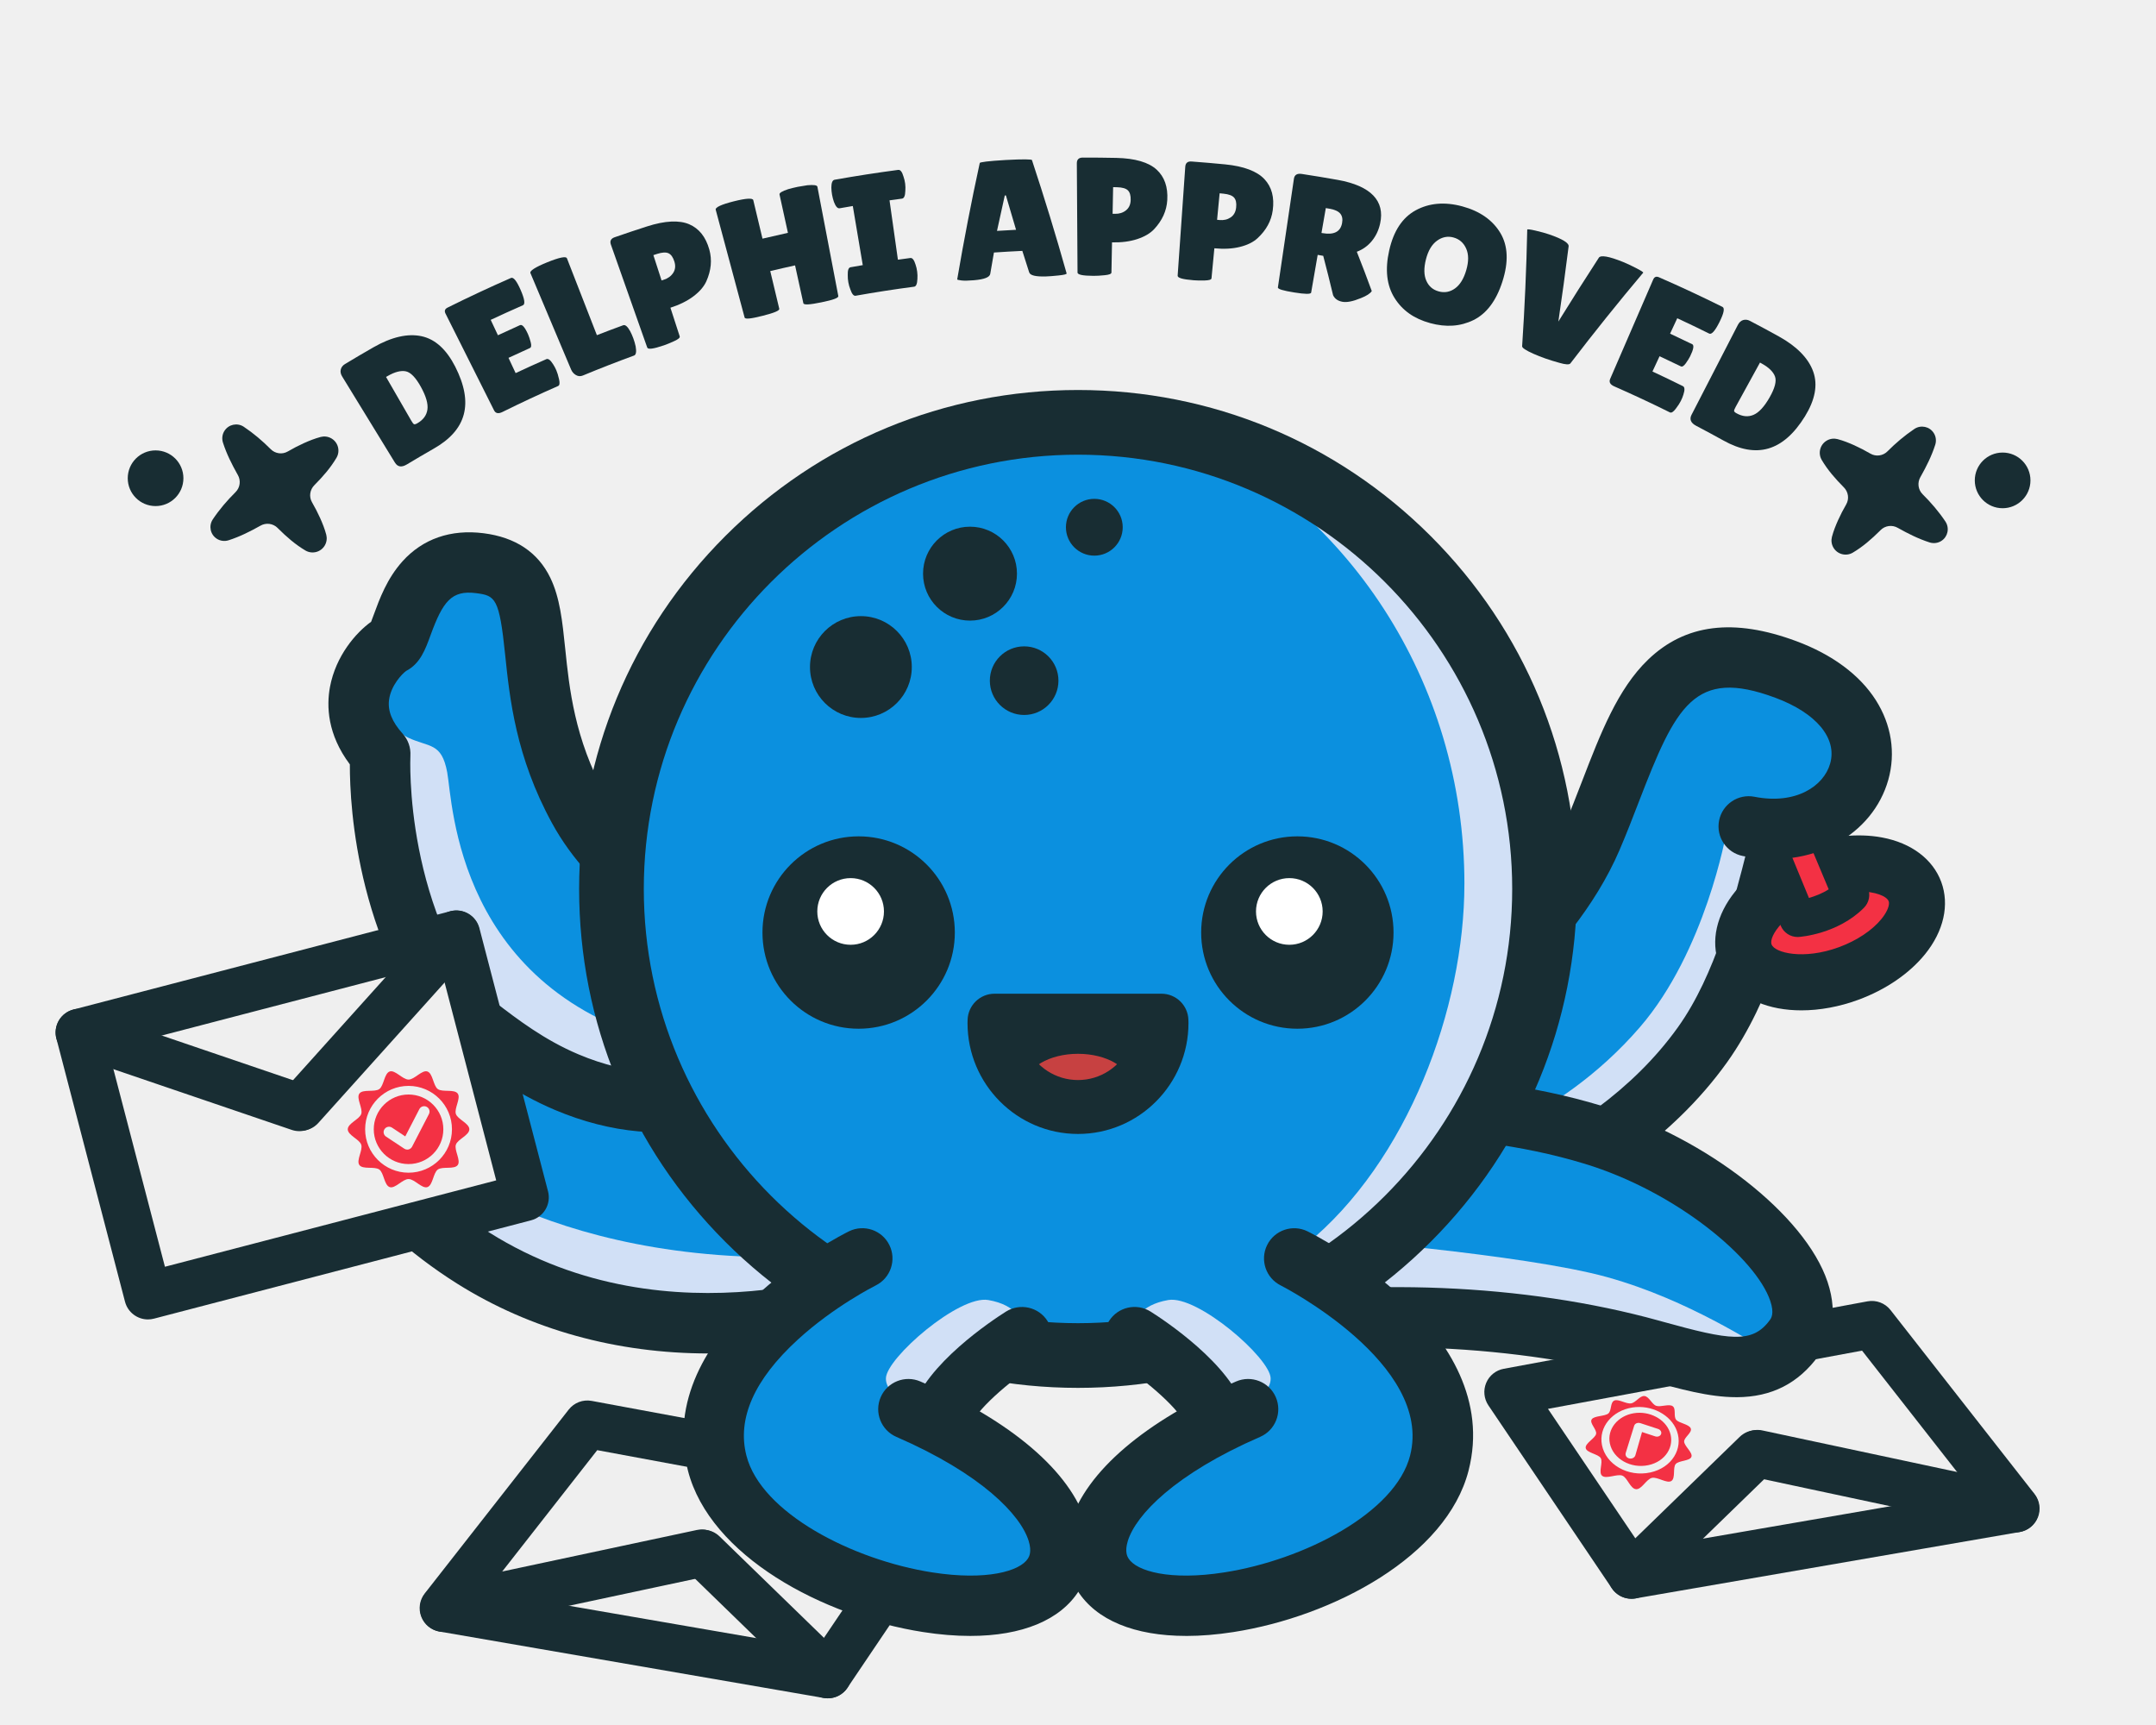
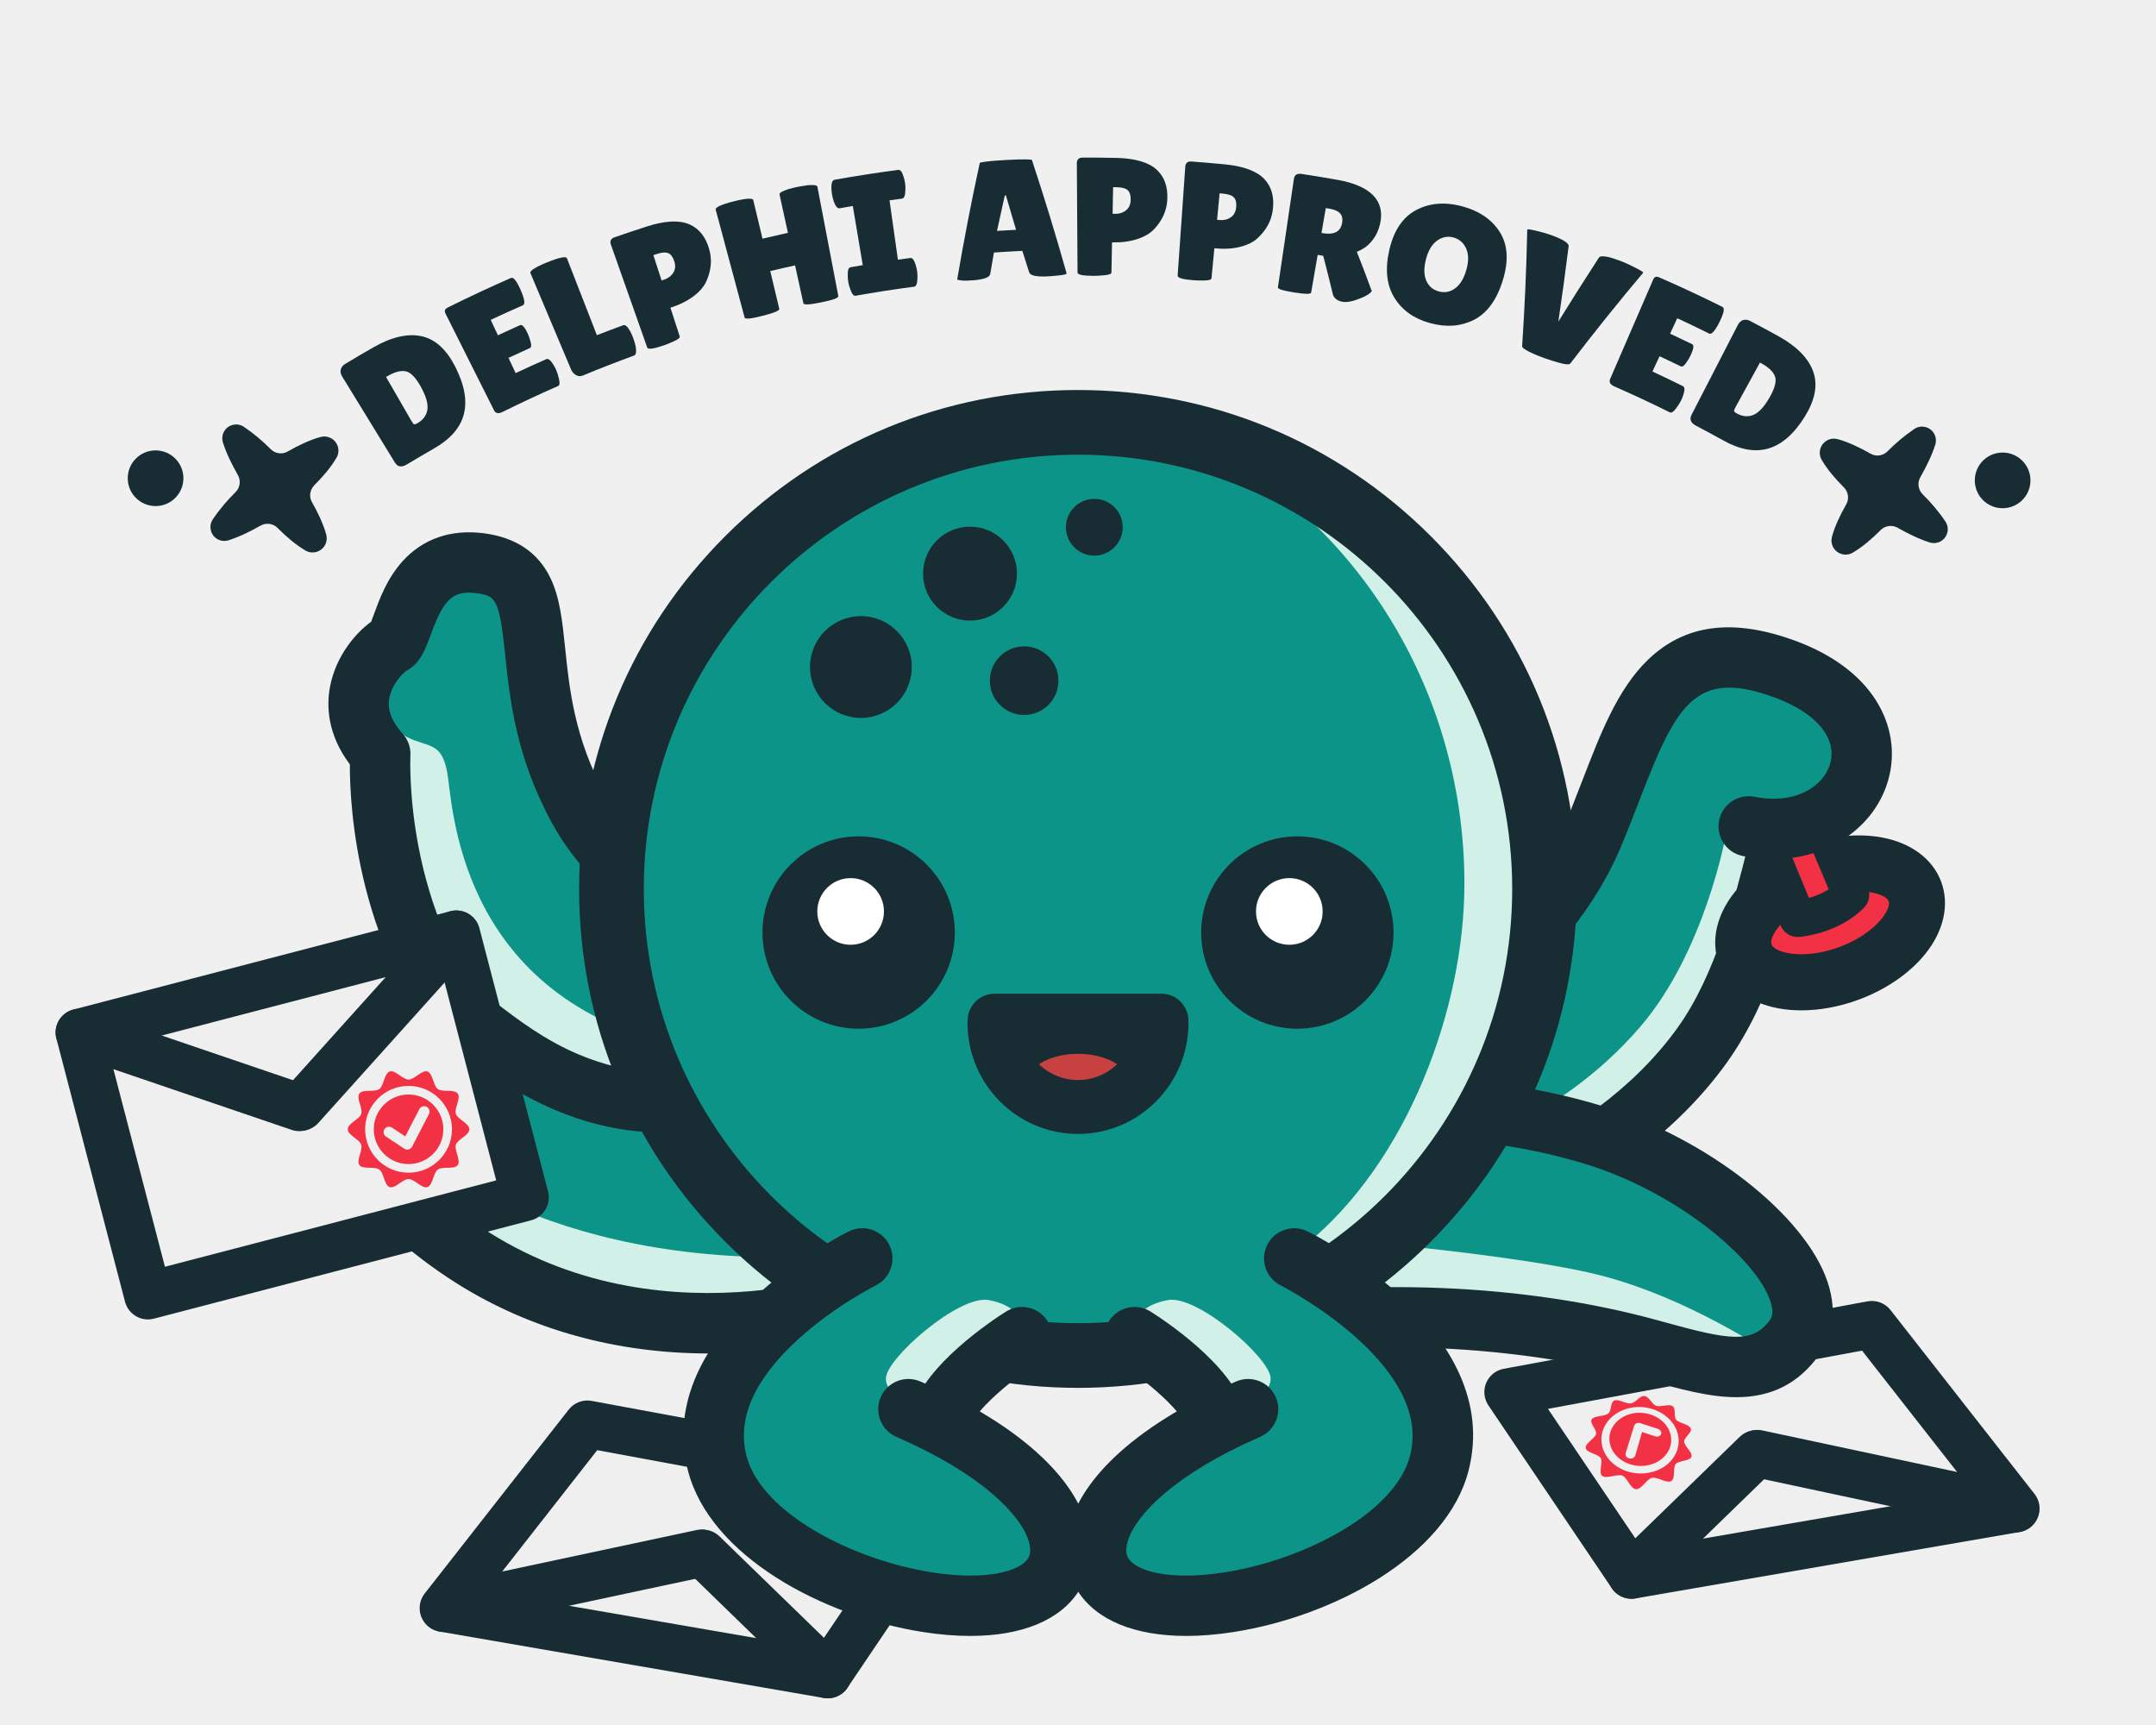
<svg xmlns="http://www.w3.org/2000/svg" id="Delphi" viewBox="0 0 1000 800">
  <defs>
    <style>
      .cls-1 {
        fill: #fff;
      }

      .cls-2 {
-         fill: #d1e0f6;
+         fill: #d1f0e8;
      }

      .cls-3 {
        fill: #182d33;
      }

      .cls-4 {
        fill: #f33144;
      }

      .cls-5 {
        fill: #efefef;
      }

      .cls-6 {
-         fill: #0b90df;
+         fill: #0d9488;
      }

      .cls-7 {
        fill: #c74141;
      }
    </style>
  </defs>
  <g>
    <path class="cls-6" d="m661.61,475.61s55.57-37.57,76.7-86.87c21.13-49.3,28.96-100.96,90-78.26,61.04,22.7,34.43,82.96-17.22,72.78l15.65,3.13c-6.08,22.49-14.83,66.99-37.04,98.09-44.35,62.09-129.39,86.09-153.39,87.13l25.3-96Z" />
    <path class="cls-2" d="m672.57,533.13s49.04-11.61,88.04-56.74c30.43-35.21,40.04-90,40.04-90,0,0,14.09,0,17.22,13.57,3.13,13.57-17.74,80.35-57.39,116.87-39.65,36.52-86.61,44.35-86.61,44.35" />
    <path class="cls-3" d="m636.29,585.61c-7.45,0-13.65-5.87-13.98-13.39-.34-7.72,5.65-14.26,13.38-14.59,19.24-.84,100.51-22.35,142.61-81.28,17.43-24.4,26.19-59.2,31.99-82.22,1.03-4.11,2.01-7.98,2.93-11.39,2.02-7.46,9.71-11.87,17.17-9.86,7.46,2.02,11.88,9.71,9.86,17.17-.86,3.17-1.8,6.93-2.81,10.91-6.31,25.07-15.85,62.95-36.36,91.66-25.8,36.12-63.08,58.55-89.8,71.01-30.46,14.2-59.91,21.34-74.37,21.97-.21,0-.41.01-.62.01Z" />
    <g>
      <ellipse class="cls-4" cx="848.85" cy="428" rx="41.94" ry="25" transform="translate(-95.59 319.5) rotate(-20.2)" />
      <path class="cls-3" d="m835.53,468.57c-3.73,0-7.35-.32-10.8-.96-13.55-2.53-23.55-10.05-27.45-20.63s-1.15-22.79,7.52-33.5c7.26-8.96,18.24-16.47,30.92-21.13,12.68-4.67,25.9-6.07,37.24-3.95,13.55,2.53,23.55,10.05,27.44,20.63h0c3.89,10.58,1.15,22.79-7.52,33.5-7.26,8.96-18.24,16.47-30.92,21.13-8.82,3.25-17.91,4.91-26.44,4.91Zm26.63-55.14c-4.97,0-10.96.92-17.45,3.31-16.59,6.1-24.44,17.39-23.02,21.25,1.42,3.87,14.72,7.36,31.31,1.26,8.23-3.03,15.4-7.8,19.69-13.1,3.01-3.71,3.84-6.77,3.33-8.16h0c-.87-2.35-6.13-4.57-13.85-4.57Z" />
    </g>
    <g>
      <path class="cls-4" d="m814.86,380.1l18.93,45.95s14.68-.97,24.71-11.03l-15.67-37.31" />
      <path class="cls-3" d="m833.79,434.55c-3.42,0-6.54-2.06-7.86-5.26l-18.93-45.95c-1.79-4.34.28-9.31,4.62-11.1,4.34-1.79,9.31.28,11.1,4.62l16.3,39.57c2.71-.76,6.03-1.99,9.17-3.99l-13.2-31.44c-1.82-4.33.22-9.31,4.55-11.13,4.33-1.82,9.31.22,11.13,4.55l15.67,37.31c1.33,3.18.62,6.85-1.82,9.29-12.15,12.18-29.44,13.46-30.17,13.5-.19.01-.38.02-.56.02Z" />
    </g>
    <path class="cls-3" d="m661.62,489.61c-4.49,0-8.91-2.16-11.61-6.16-4.33-6.4-2.65-15.11,3.75-19.44.88-.6,52.53-36.12,71.67-80.79,3.02-7.05,5.82-14.3,8.52-21.3,8.42-21.83,16.38-42.44,30.45-55.98,17.22-16.58,39.72-19.39,68.78-8.59,16.66,6.19,29.4,15.64,36.84,27.31,7.27,11.4,9.33,24.56,5.8,37.05-3.53,12.49-12.16,23-24.32,29.6-12.53,6.8-27.44,8.77-43.12,5.68-7.59-1.49-12.52-8.86-11.03-16.44,1.49-7.58,8.85-12.52,16.44-11.03,19.11,3.77,32.12-4.91,35.08-15.42,3.32-11.75-6.43-23.44-25.45-30.51-37.56-13.97-46.07,3.64-63.35,48.41-2.79,7.24-5.68,14.72-8.91,22.25-22.49,52.48-79.31,91.33-81.72,92.95-2.4,1.62-5.13,2.4-7.83,2.4Z" />
  </g>
  <g>
    <polygon class="cls-5" points="868.2 614.34 699.48 645.62 756.72 730.45 935 699.64 868.2 614.34" />
    <path class="cls-3" d="m756.72,741.45c-3.61,0-7.05-1.78-9.12-4.85l-57.25-84.83c-2.07-3.07-2.46-6.99-1.03-10.41s4.49-5.89,8.14-6.56l168.73-31.28c4.03-.75,8.14.81,10.67,4.03l66.8,85.3c2.39,3.05,3,7.12,1.6,10.74-1.39,3.61-4.58,6.23-8.39,6.89l-178.28,30.81c-.63.11-1.25.16-1.88.16Zm-38.74-88.07l43.88,65.02,153.14-26.46-51.34-65.56-145.67,27Z" />
    <path class="cls-3" d="m756.73,741.45c-2.87,0-5.73-1.12-7.89-3.33-4.23-4.36-4.13-11.32.22-15.55l57.83-56.18c4.36-4.23,11.32-4.13,15.55.22s4.13,11.32-.22,15.55l-57.83,56.18c-2.14,2.08-4.9,3.11-7.66,3.11Z" />
    <path class="cls-3" d="m934.82,710.67c-.76,0-1.53-.08-2.31-.24l-119.62-25.52c-5.94-1.27-9.73-7.11-8.46-13.05,1.27-5.94,7.11-9.73,13.05-8.46l119.62,25.52c5.94,1.27,9.73,7.11,8.46,13.05-1.1,5.17-5.67,8.71-10.75,8.71Z" />
    <g>
      <path class="cls-4" d="m764.55,679.49c7.94-1.69,12.26-8.66,10-15.22-2.14-6.2-9.53-10.04-16.76-8.86-7.42,1.22-12.52,7.38-11.09,14.06,1.52,7.1,9.68,11.76,17.85,10.02Zm-10.51-5.64l3.93-12.66c.16-.49.56-.9,1.09-1.13.17-.07.34-.12.51-.15.41-.07.84-.04,1.24.09l8.25,2.7c1.12.37,1.75,1.43,1.39,2.38-.36.96-1.59,1.44-2.73,1.06l-6.11-2.01-3.08,10.76c-.32,1.11-1.6,1.78-2.84,1.49-1.25-.29-1.99-1.42-1.64-2.53Z" />
      <path class="cls-4" d="m735.49,671.56c.36,2.22,5.8,2.75,6.95,4.64,1.21,1.99-1.21,6.67.68,8.24,1.92,1.6,6.96-1.02,9.35-.09,2.37.93,3.68,6.1,6.38,6.29,2.59.19,4.78-4.67,7.35-5.25,2.55-.57,6.92,2.72,8.97,1.47,2.09-1.27.6-6.17,2.05-7.88,1.45-1.69,6.62-1.36,7.31-3.38.68-1.96-3.37-5-3.39-7.07-.02-1.97,3.83-4.15,3.07-6.09s-5.52-2.42-6.79-4.01c-1.3-1.62.1-5.13-1.62-6.3-1.72-1.18-5.59.57-7.64-.17-2.02-.73-3.27-4.31-5.45-4.53-2.11-.21-3.98,3.07-6.21,3.41-2.24.35-5.81-2.14-7.72-1.32-2,.85-1.21,4.65-2.79,6-1.63,1.38-6.63,1.01-7.73,2.75-1.12,1.76,2.45,4.67,2.05,6.71-.38,2.02-5.18,4.38-4.83,6.56Zm21.55-18.8c8.88-1.41,18,3.29,20.75,10.9,2.96,8.18-2.32,17.02-12.3,19.21-10.38,2.28-20.69-3.69-22.47-12.71-1.65-8.35,4.82-15.93,14.01-17.39Z" />
    </g>
  </g>
  <g>
    <path class="cls-6" d="m610.16,514.54s65.02-7.71,129.01,11.81c57.99,17.69,111.91,68.16,93.08,94.06-14.84,20.41-36.21,13.93-66.76,5.49-48.62-13.44-122.52-21.59-197.24-8.11" />
    <path class="cls-2" d="m610.37,574s96.6,7.56,135.15,18.32c38.54,10.76,68.26,31.47,73.74,33.46,5.48,1.99-40.66,2.62-47.88-.74s-105.71-19.24-108.76-18.36c-3.05.88-51.73,2.33-51.73,2.33l-17.04,2.5" />
    <path class="cls-3" d="m805.31,647.97c-12.54,0-25.97-3.72-41.51-8.02l-2.05-.57c-21.71-6-99.65-24.3-191.02-7.82-7.61,1.37-14.89-3.68-16.26-11.29s3.68-14.89,11.29-16.26c65.59-11.83,141.65-8.7,203.45,8.39l2.06.57c30.86,8.54,41.52,10.37,49.64-.8.59-.81,2.16-2.96.19-8.82-6.59-19.69-43.54-50.65-86.03-63.61-60.25-18.38-122.66-11.37-123.28-11.29-7.68.89-14.63-4.59-15.54-12.27-.9-7.67,4.58-14.63,12.25-15.54,2.77-.33,68.7-7.83,134.74,12.32,48.17,14.69,94.03,50.5,104.41,81.51,5.41,16.15.75,27.5-4.1,34.18-9.42,12.95-21.85,19.27-38.02,19.33h-.23Z" />
  </g>
  <g>
    <polygon class="cls-5" points="272.45 660.52 441.18 691.79 383.93 776.62 205.65 745.81 272.45 660.52" />
    <path class="cls-3" d="m383.93,787.62c-.62,0-1.25-.05-1.88-.16l-178.28-30.81c-3.81-.66-7-3.27-8.39-6.89-1.39-3.61-.78-7.69,1.6-10.74l66.8-85.3c2.53-3.23,6.64-4.78,10.67-4.03l168.73,31.28c3.65.68,6.71,3.14,8.14,6.56,1.43,3.42,1.05,7.33-1.03,10.41l-57.25,84.83c-2.07,3.06-5.5,4.85-9.12,4.85Zm-158.27-49.52l153.14,26.46,43.88-65.02-145.67-27-51.34,65.56Z" />
    <path class="cls-3" d="m383.93,787.62c-2.76,0-5.53-1.03-7.66-3.11l-57.83-56.18c-4.36-4.23-4.46-11.2-.22-15.55s11.2-4.46,15.55-.22l57.83,56.18c4.36,4.23,4.46,11.2.22,15.55-2.16,2.22-5.02,3.33-7.89,3.33Z" />
    <path class="cls-3" d="m205.83,756.85c-5.08,0-9.64-3.54-10.75-8.71-1.27-5.94,2.52-11.79,8.46-13.05l119.62-25.52c5.94-1.26,11.79,2.52,13.05,8.46,1.27,5.94-2.52,11.79-8.46,13.05l-119.62,25.52c-.77.17-1.55.24-2.31.24Z" />
  </g>
  <path class="cls-6" d="m399.83,452.52s-97.43-15.26-131.48-77.48-5.87-108.78-45.78-113.87c-33.74-4.3-34.43,34.43-40.7,37.57-6.26,3.13-28.17,25.83-5.48,50.87,0,0-10.17,177.65,170.61,187.04" />
  <path class="cls-2" d="m173,317.52s6.26,19.83,16.17,24.52c9.91,4.7,15.65,2.09,18.26,16.17,2.61,14.09,4.17,101.74,103.83,126.26l-19.83,27.65s-81.91-31.3-102.26-90.78c-20.35-59.48-18.26-75.65-18.26-75.65" />
  <path class="cls-3" d="m347.01,550.65c-.24,0-.49,0-.74-.02-57.71-3-103.18-22.6-135.14-58.26-45.54-50.8-48.92-117.97-48.86-137.88-10.44-13.89-10.88-27.02-9.21-35.95,2.7-14.38,12.02-25.13,19.07-30.18.41-1.04.9-2.38,1.3-3.47,2.55-6.97,6.03-16.53,13.22-24.53,9.42-10.48,22.44-15,37.67-13.06,14.78,1.88,25.18,8.82,30.91,20.62,4.48,9.23,5.61,20.17,6.92,32.83,1.92,18.58,4.31,41.71,18.47,67.59,30.28,55.33,120.47,70.22,121.38,70.37,7.63,1.21,12.85,8.38,11.64,16.01-1.2,7.63-8.36,12.85-15.99,11.65-4.26-.67-104.67-17.1-141.59-84.59-16.87-30.83-19.69-58.18-21.76-78.15-2.72-26.35-4.5-27.4-13.51-28.55-11.33-1.45-15.37,3.83-21.06,19.42-2.48,6.81-4.83,13.24-11.32,16.64-1.85,1.27-7.09,6.74-7.96,13.44-.67,5.11,1.4,10.23,6.31,15.66,2.52,2.78,3.82,6.46,3.6,10.2-.04.7-3.39,73.26,41.77,123.45,26.81,29.8,65.69,46.22,115.59,48.81,7.72.4,13.66,6.99,13.25,14.71-.39,7.47-6.57,13.27-13.97,13.27Zm-158.74-239.46s-.1.05-.15.07c.05-.02.09-.05.15-.07Z" />
  <path class="cls-6" d="m413.1,598.73s-101.99,42.27-193.59-15.27c-62.47-39.24-94.89-105.04-43.39-123.9,27.08-9.92,44.1,24.3,86.77,42.31,52.5,22.16,90.34-.2,103-16.78" />
  <path class="cls-2" d="m191.26,530.91s59.12,57.06,186.26,51.82c0,0-11.51,26.17-40.29,29.31s-111.97-23.03-131.32-47.11" />
  <path class="cls-3" d="m328.68,627.69c-42.71,0-82.64-11.03-116.62-32.37-22.26-13.99-41.96-31.93-55.47-50.53-14.74-20.3-21.56-40.18-19.74-57.51,2-18.95,14.23-33.46,34.45-40.86,23.23-8.5,41,5.1,58.18,18.25,10.8,8.27,23.05,17.64,38.84,24.31,47.75,20.16,78.58-2.1,86.43-12.38,4.69-6.14,13.48-7.32,19.62-2.63,6.14,4.69,7.32,13.48,2.63,19.62-9.53,12.48-25.96,22.91-43.94,27.91-23.55,6.54-49.7,4.22-75.63-6.73-19.09-8.06-33.44-19.04-44.97-27.87-16.51-12.64-23.51-17.13-31.54-14.19-13.41,4.91-15.69,12.34-16.23,17.5-2.03,19.23,19.1,54.29,62.25,81.4,84.5,53.08,179.83,14.59,180.79,14.19,7.14-2.96,15.33.43,18.29,7.57,2.96,7.14-.43,15.33-7.57,18.29-1.12.46-27.91,11.42-66.53,14.95-7.83.71-15.59,1.07-23.25,1.07Z" />
  <g>
    <path class="cls-3" d="m183.18,214.54c-8.16-13.32-16.33-26.64-24.49-39.96-.68-1.11-.89-2.19-.63-3.23.26-1.04.91-1.89,1.96-2.52,4.38-2.65,8.78-5.24,13.21-7.77,8.43-4.83,15.92-6.49,22.26-5.14,6.35,1.36,11.52,6.08,15.62,14.05,8.71,17.12,5.26,29.47-9.95,38.11-4.16,2.38-8.3,4.81-12.42,7.29-2.45,1.48-4.3,1.22-5.55-.83Zm-4.12-39.72c3.89,6.74,7.78,13.49,11.67,20.23.55.95.97,1.5,1.26,1.66.29.16.81.03,1.56-.4,2.73-1.57,4.29-3.66,4.69-6.33.39-2.66-.6-6.17-3.01-10.53-2.4-4.35-4.73-6.77-7-7.24-2.27-.46-5.07.24-8.38,2.15-.26.15-.52.3-.78.45Z" />
    <path class="cls-3" d="m241.21,150.79c1.01-.45,2.26.99,3.74,4.32.44,1,.85,2.23,1.22,3.69.37,1.46.24,2.33-.39,2.61-3.32,1.49-6.63,3.01-9.93,4.55,1.1,2.36,2.21,4.72,3.31,7.07,4.72-2.21,9.47-4.37,14.23-6.46.88-.39,1.94.41,3.16,2.37.55.84,1.05,1.77,1.49,2.8.45,1.03.87,2.42,1.27,4.18.4,1.76.25,2.79-.46,3.1-8.66,3.8-17.26,7.81-25.78,12.03-1.89.94-3.2.69-3.92-.75-7.51-14.96-15.01-29.93-22.52-44.89-.61-1.21-.29-2.13.96-2.75,9.71-4.84,19.51-9.42,29.4-13.75,1.16-.51,2.66,1.36,4.5,5.58,1.84,4.23,2.19,6.59,1.05,7.08-5,2.19-9.98,4.45-14.94,6.77,1.12,2.38,2.23,4.76,3.35,7.14,3.41-1.6,6.84-3.17,10.28-4.71Z" />
    <path class="cls-3" d="m264.9,171.41c-6.29-14.92-12.59-29.85-18.88-44.77-.43-1,2.17-2.71,7.83-5.01,5.66-2.29,8.7-2.87,9.1-1.85,4.63,11.89,9.26,23.78,13.9,35.66,4.05-1.58,8.11-3.11,12.19-4.6.95-.35,2.03.56,3.23,2.73.57,1.07,1.06,2.19,1.49,3.37.43,1.17.78,2.4,1.07,3.69.43,2.5.19,3.92-.74,4.26-7.95,2.91-15.86,5.99-23.71,9.25-1.12.47-2.19.41-3.22-.18-1.03-.59-1.77-1.43-2.24-2.53Z" />
    <path class="cls-3" d="m307.8,160.2c-4.73,1.61-7.25,1.96-7.6.98-5.62-15.91-11.23-31.82-16.85-47.73-.59-1.67-.01-2.81,1.74-3.42,4.97-1.73,9.96-3.4,14.97-5.01,8.42-2.71,15-2.98,19.6-1.02,4.61,1.97,7.7,5.9,9.33,11.72,1.35,4.82.86,9.7-1.35,14.68-1.11,2.49-3.1,4.81-5.97,6.99-2.87,2.18-6.44,3.94-10.71,5.32,1.44,4.43,2.87,8.87,4.31,13.3.19.6-.66,1.32-2.54,2.18-1.88.87-3.52,1.54-4.92,2.02Zm-4.75-41.88c1.27,3.91,2.54,7.83,3.8,11.74.36-.11.71-.23,1.07-.34,1.91-.61,3.35-1.67,4.33-3.18.98-1.51,1.16-3.25.54-5.24-.62-1.99-1.51-3.26-2.7-3.83-1.18-.56-2.95-.47-5.29.28-.58.19-1.17.38-1.75.57Z" />
    <path class="cls-3" d="m388.82,137.3c.17.88-2.45,1.81-7.84,2.91-5.39,1.11-8.17,1.29-8.36.42-1.28-5.85-2.57-11.7-3.85-17.55-3.84.84-7.68,1.72-11.51,2.64,1.39,5.82,2.79,11.65,4.18,17.47.21.87-2.37,1.92-7.72,3.27-5.34,1.36-8.12,1.67-8.35.81-4.47-16.67-8.94-33.35-13.41-50.02-.28-1.05,2.47-2.38,8.3-3.86,5.83-1.47,8.88-1.62,9.13-.56,1.42,5.95,2.85,11.9,4.27,17.85,3.93-.94,7.86-1.84,11.8-2.7-1.3-5.93-2.6-11.85-3.9-17.78-.16-.71,1.18-1.54,4.02-2.47,1.49-.42,2.96-.78,4.41-1.08,1.49-.25,2.99-.5,4.48-.74,2.97-.27,4.52-.03,4.66.69,3.23,16.9,6.47,33.81,9.7,50.71Z" />
    <path class="cls-3" d="m400.17,122.96c-1.54-9.14-3.08-18.28-4.62-27.42-2.03.34-4.06.69-6.09,1.05-.97.17-1.86-.81-2.66-2.94-.37-1.05-.65-2.13-.86-3.26-.2-1.13-.32-2.24-.34-3.35,0-2.28.51-3.5,1.5-3.68,9.81-1.74,19.64-3.27,29.5-4.57,1-.13,1.82.89,2.45,3.07.37,1.05.63,2.15.78,3.29.15,1.14.17,2.26.08,3.38-.06,2.27-.58,3.46-1.55,3.59-1.93.25-3.85.52-5.78.79,1.3,9.18,2.59,18.36,3.89,27.53,1.92-.27,3.85-.53,5.78-.79.94-.12,1.74.9,2.41,3.07.36,1.05.61,2.15.75,3.29.15,1.14.18,2.26.1,3.37-.09,2.27-.6,3.46-1.51,3.58-9.07,1.19-18.13,2.59-27.15,4.2-.91.16-1.72-.83-2.45-2.97-.41-1.04-.72-2.12-.92-3.25-.2-1.13-.3-2.25-.27-3.36-.07-2.26.36-3.48,1.29-3.64,1.89-.34,3.78-.66,5.67-.98Z" />
    <path class="cls-3" d="m485.08,128.2c-4.71.15-7.29-.46-7.73-1.91-1.04-3.32-2.1-6.63-3.17-9.94-4.39.21-8.78.46-13.17.76-.58,3.28-1.15,6.55-1.7,9.83-.21,1.64-2.75,2.62-7.61,3.03-2.59.22-4.53.26-5.8.09-1.27-.17-1.91-.32-1.93-.48,3.07-18.01,6.55-36.01,10.46-53.97-.03-.41,3.99-.95,12.07-1.41,8.08-.44,12.14-.35,12.15.06,5.77,17.45,11.13,34.97,16.08,52.56,0,.37-1.24.67-3.73.93-2.49.26-4.46.42-5.93.46Zm-22.65-21.12c2.94-.19,5.89-.36,8.84-.51-1.54-5.32-3.11-10.63-4.71-15.94-.17,0-.35.02-.52.03-1.24,5.47-2.44,10.95-3.61,16.42Z" />
    <path class="cls-3" d="m507.19,127.93c-4.93-.03-7.4-.51-7.41-1.56-.11-16.87-.21-33.74-.32-50.62-.01-1.77.9-2.66,2.73-2.67,5.2-.01,10.4.04,15.6.15,8.75.19,15,2.07,18.67,5.43,3.68,3.37,5.3,8.09,4.95,14.11-.29,4.99-2.34,9.46-6.03,13.44-1.85,2-4.47,3.53-7.86,4.66-3.39,1.12-7.3,1.63-11.74,1.54-.09,4.66-.18,9.32-.27,13.98-.01.62-1.04,1.04-3.08,1.24-2.04.21-3.79.31-5.25.3Zm9.1-41.13c-.08,4.11-.16,8.23-.24,12.34.37,0,.74.01,1.11.02,1.99.04,3.67-.48,5.07-1.59,1.4-1.1,2.14-2.69,2.2-4.78.07-2.08-.36-3.58-1.28-4.5-.93-.91-2.61-1.4-5.04-1.46-.61-.01-1.21-.03-1.82-.04Z" />
    <path class="cls-3" d="m553.49,129.96c-4.92-.4-7.34-1.07-7.27-2.12,1.18-16.83,2.35-33.66,3.53-50.49.12-1.76,1.1-2.59,2.93-2.45,5.19.38,10.37.83,15.55,1.33,8.71.85,14.81,3.21,18.23,6.84,3.42,3.64,4.68,8.47,3.87,14.45-.67,4.96-3.05,9.25-7.04,12.94-1.99,1.85-4.73,3.19-8.2,4.05-3.47.86-7.41,1.07-11.84.64-.44,4.64-.89,9.28-1.33,13.92-.06.62-1.12.95-3.16,1-2.05.05-3.8.02-5.26-.1Zm12.2-40.32c-.39,4.1-.78,8.19-1.18,12.29.37.04.74.07,1.1.11,1.98.19,3.7-.21,5.18-1.2,1.48-.99,2.34-2.53,2.56-4.6.23-2.07-.09-3.6-.94-4.58-.85-.98-2.5-1.6-4.92-1.84-.61-.06-1.21-.12-1.82-.18Z" />
    <path class="cls-3" d="m608.14,135.67c-.14.83-2.76.78-7.86-.04-5.15-.82-7.68-1.57-7.56-2.35,2.48-16.8,4.95-33.59,7.43-50.39.26-1.8,1.48-2.55,3.65-2.22,5.59.85,11.18,1.78,16.75,2.77,15.39,2.78,21.88,9.78,19.59,20.18-.68,3.16-1.98,5.87-3.86,8.16-1.89,2.29-4.21,3.94-6.96,4.98,2.41,6.07,4.72,12.14,6.94,18.23-.7,1.13-2.41,2.22-5.1,3.29-3.68,1.51-6.53,2.07-8.62,1.66-2.08-.41-3.49-1.43-4.23-3.05-1.45-6.08-2.97-12.16-4.57-18.24-.86-.15-1.71-.3-2.57-.45-1.01,5.82-2.02,11.65-3.03,17.47Zm6.8-39.17c-.67,3.85-1.34,7.7-2.01,11.54.14.02.28.05.42.07,5.33.93,8.37-.57,9.13-4.62.35-1.84.08-3.31-.81-4.4-.89-1.09-2.53-1.86-4.94-2.28-.6-.11-1.2-.21-1.8-.31Z" />
    <path class="cls-3" d="m663.32,149.84c-7.4-2.01-12.84-5.83-16.48-11.62-3.63-5.79-4.52-13.14-2.49-22.11,2.02-8.96,6.08-15.2,12.31-18.59,6.22-3.38,13.5-4.02,21.65-1.8,8.14,2.22,14.05,6.4,17.61,12.36,3.56,5.96,3.82,13.47.94,22.47-2.88,9.01-7.41,14.93-13.45,17.9-6.06,2.97-12.69,3.41-20.09,1.4Zm10.84-39.71c-2.7-.73-5.27-.23-7.66,1.52-2.4,1.74-4.1,4.63-5.12,8.64-1.02,4.01-.96,7.31.17,9.89,1.13,2.58,3.05,4.23,5.77,4.97,2.72.74,5.23.28,7.55-1.39,2.32-1.67,4.06-4.5,5.22-8.5,1.16-4,1.15-7.34-.06-10.01-1.2-2.67-3.17-4.38-5.87-5.11Z" />
    <path class="cls-3" d="m708.38,106.47c.08-.24,1.39-.09,3.93.51,2.54.59,4.6,1.17,6.19,1.71,6.29,2.15,9.29,4.06,9.06,5.58-1.46,11.65-3.05,23.27-4.76,34.86,6.15-9.93,12.41-19.81,18.79-29.63.87-1.28,4.63-.67,11.21,1.99,1.62.65,3.61,1.58,5.97,2.79,2.36,1.21,3.49,1.95,3.39,2.18-11.62,13.8-22.87,27.82-33.76,42.05-.51.7-2.23.6-5.15-.25-4.54-1.25-8.55-2.64-12.05-4.21-3.5-1.57-5.24-2.71-5.2-3.47,1.19-17.96,1.99-36,2.37-54.1Z" />
    <path class="cls-3" d="m784.84,159.59c1,.49.7,2.37-.91,5.64-.48.98-1.17,2.08-2.05,3.3-.89,1.22-1.64,1.68-2.26,1.38-3.28-1.6-6.58-3.17-9.88-4.7-1.1,2.36-2.2,4.72-3.29,7.08,4.73,2.2,9.44,4.46,14.12,6.79.87.43.94,1.75.22,3.95-.29.96-.69,1.94-1.19,2.94-.5,1-1.3,2.22-2.39,3.65-1.09,1.43-1.98,1.98-2.68,1.63-8.52-4.23-17.11-8.24-25.77-12.05-1.93-.84-2.57-2-1.93-3.48,6.65-15.36,13.3-30.73,19.96-46.09.54-1.24,1.44-1.59,2.71-1.03,9.89,4.32,19.69,8.89,29.41,13.72,1.14.57.68,2.91-1.38,7.04-2.06,4.12-3.65,5.9-4.76,5.35-4.92-2.44-9.86-4.82-14.82-7.12-1.11,2.38-2.22,4.77-3.33,7.15,3.42,1.59,6.83,3.21,10.22,4.87Z" />
    <path class="cls-3" d="m784.6,192.32c7.16-13.89,14.32-27.77,21.47-41.66.6-1.16,1.4-1.9,2.42-2.22,1.02-.32,2.07-.2,3.15.36,4.5,2.35,8.97,4.76,13.42,7.22,8.48,4.7,13.82,10.26,15.98,16.4,2.16,6.15.83,13.04-3.86,20.67-10.11,16.33-22.58,19.71-37.84,11.19-4.18-2.32-8.39-4.59-12.61-6.8-2.52-1.32-3.23-3.03-2.14-5.16Zm31.72-24.17c-3.75,6.82-7.5,13.65-11.24,20.47-.53.96-.78,1.61-.77,1.94.01.33.39.71,1.15,1.12,2.75,1.52,5.35,1.77,7.84.72,2.48-1.04,4.97-3.72,7.44-8.03,2.47-4.31,3.33-7.56,2.55-9.74-.78-2.18-2.84-4.21-6.18-6.05-.26-.14-.52-.29-.78-.43Z" />
  </g>
  <circle class="cls-6" cx="500" cy="412.26" r="216.39" />
  <path class="cls-2" d="m679.22,409.98c0,57.45-26.22,128.76-73.69,167.37l19.83,9.39,37.4-26.7c36.18-38.68,58.34-90.65,58.34-147.79,0-105.49-75.48-193.35-175.38-212.51,78.48,34.74,133.51,115.79,133.51,210.23Z" />
  <path class="cls-3" d="m500,643.65c-61.81,0-119.91-24.07-163.62-67.77-43.7-43.7-67.77-101.81-67.77-163.62s24.07-119.91,67.77-163.62c43.7-43.7,101.81-67.77,163.62-67.77s119.91,24.07,163.62,67.77c43.7,43.7,67.77,101.81,67.77,163.62s-24.07,119.91-67.77,163.62c-43.7,43.7-101.81,67.77-163.62,67.77Zm0-432.78c-111.05,0-201.39,90.34-201.39,201.39s90.34,201.39,201.39,201.39,201.39-90.34,201.39-201.39-90.34-201.39-201.39-201.39Z" />
  <circle class="cls-3" cx="398.26" cy="432.48" r="44.61" />
  <g>
    <circle class="cls-3" cx="399.3" cy="309.35" r="23.61" />
    <circle class="cls-3" cx="449.91" cy="266.04" r="21.78" />
    <circle class="cls-3" cx="475.02" cy="315.67" r="15.91" />
    <circle class="cls-3" cx="507.57" cy="244.52" r="13.17" />
  </g>
  <circle class="cls-1" cx="394.54" cy="422.7" r="15.46" />
  <circle class="cls-3" cx="601.74" cy="432.48" r="44.61" />
  <circle class="cls-1" cx="598.02" cy="422.7" r="15.46" />
  <g>
    <path class="cls-6" d="m421.35,653.52l15.13,4.3c5.09-17.22,37.57-37.7,37.57-37.7-4.73-33.21-27.69-47.2-74.09-36.52,0,0-81.39,40.17-67.3,94.96,14.09,54.78,134.26,86.24,156,51.65,11.48-18.26-7.3-50.61-67.3-76.7Z" />
    <path class="cls-2" d="m428.39,653.78s-17.74-5.22-17.48-14.61,33.91-38.61,47.48-36.26,15.39,10.17,15.39,10.17" />
    <path class="cls-3" d="m450.04,758.69c-6.85,0-14.19-.59-21.95-1.81-46.47-7.25-98.83-35.28-109-74.83-16.73-65.04,70.93-109.15,74.67-111,6.94-3.42,15.33-.58,18.75,6.36,3.42,6.93.58,15.32-6.35,18.75-.43.21-19.34,9.73-36.13,25.12-20.22,18.53-28.24,36.63-23.82,53.81,6.82,26.54,49.18,48.37,86.19,54.14,25.24,3.94,40.71-.59,44.39-6.45.47-.75,1.91-3.04.33-8.14-3.73-12.06-21.8-31.07-61.37-48.27-7.09-3.08-10.34-11.33-7.26-18.42,3.08-7.09,11.33-10.34,18.42-7.26,42.2,18.35,69.53,41.67,76.95,65.68,3.46,11.21,2.27,22.33-3.38,31.3-8.63,13.73-26.52,21.02-50.47,21.02Z" />
    <path class="cls-3" d="m436.48,671.83c-1.31,0-2.65-.19-3.97-.58-7.42-2.19-11.65-9.98-9.46-17.39,6.27-21.21,37.36-41.68,43.52-45.57,6.54-4.12,15.19-2.16,19.31,4.38,4.12,6.54,2.17,15.18-4.37,19.3h0c-13.54,8.57-29.48,22.6-31.61,29.83-1.8,6.09-7.38,10.04-13.42,10.04Z" />
  </g>
  <g>
    <path class="cls-6" d="m578.91,653.52l-15.13,4.3c-5.09-17.22-37.57-37.7-37.57-37.7,4.73-33.21,27.69-47.2,74.09-36.52,0,0,81.39,40.17,67.3,94.96-14.09,54.78-134.26,86.24-156,51.65-11.48-18.26,7.3-50.61,67.3-76.7Z" />
    <path class="cls-2" d="m571.87,653.78s17.74-5.22,17.48-14.61-33.91-38.61-47.48-36.26c-13.57,2.35-15.39,10.17-15.39,10.17" />
    <path class="cls-3" d="m550.22,758.69c-23.95,0-41.83-7.29-50.47-21.02-5.64-8.98-6.84-20.09-3.38-31.3,7.42-24.01,34.75-47.33,76.95-65.68,7.09-3.08,15.34.17,18.42,7.26,3.08,7.09-.17,15.34-7.26,18.42-39.56,17.2-57.64,36.21-61.37,48.27-1.58,5.1-.14,7.39.33,8.14,3.69,5.87,19.15,10.39,44.39,6.45,37.01-5.77,79.37-27.6,86.19-54.14,10.95-42.58-59.23-78.57-59.94-78.92-6.93-3.42-9.78-11.82-6.36-18.75s11.82-9.78,18.75-6.36c3.74,1.85,91.39,45.95,74.67,111-10.17,39.55-62.53,67.58-109,74.83-7.76,1.21-15.1,1.81-21.95,1.81Z" />
    <path class="cls-3" d="m563.78,671.83c-6.04,0-11.62-3.95-13.42-10.04-2.14-7.23-18.07-21.26-31.61-29.83-6.53-4.13-8.48-12.78-4.36-19.31,4.13-6.53,12.76-8.49,19.3-4.37,6.17,3.89,37.26,24.37,43.52,45.57,2.19,7.42-2.04,15.2-9.46,17.39-1.32.39-2.66.58-3.97.58Z" />
  </g>
  <g>
    <rect class="cls-5" x="49.79" y="454" width="180.78" height="126.14" transform="translate(-125.93 52.1) rotate(-14.61)" />
    <path class="cls-3" d="m68.62,611.91c-4.89,0-9.35-3.28-10.64-8.23l-31.83-122.06c-.74-2.82-.32-5.82,1.15-8.34,1.48-2.52,3.89-4.34,6.71-5.08l174.93-45.61c5.88-1.53,11.89,1.99,13.42,7.87l31.83,122.06c.74,2.82.32,5.82-1.15,8.34-1.48,2.52-3.89,4.34-6.71,5.08l-174.93,45.61c-.93.24-1.86.36-2.78.36Zm-18.4-125.2l26.28,100.77,153.65-40.06-26.28-100.77-153.65,40.06Z" />
    <path class="cls-3" d="m138.83,524.59c-1.18,0-2.37-.19-3.55-.59l-102.03-34.74c-5.75-1.96-8.83-8.21-6.87-13.96,1.96-5.75,8.21-8.82,13.96-6.87l102.03,34.74c5.75,1.96,8.83,8.21,6.87,13.96-1.56,4.58-5.83,7.46-10.41,7.46Z" />
    <path class="cls-3" d="m139.48,524.42c-2.62,0-5.25-.93-7.35-2.82-4.52-4.06-4.89-11.02-.82-15.53l72.07-80.14c4.06-4.52,11.02-4.89,15.53-.82,4.52,4.06,4.89,11.02.82,15.53l-72.07,80.14c-2.17,2.42-5.17,3.64-8.18,3.64Z" />
    <g>
      <path class="cls-4" d="m189.5,507.6c-8.9,0-16.14,7.24-16.14,16.13s7.24,16.13,16.14,16.13,16.13-7.23,16.13-16.13-7.24-16.13-16.13-16.13Zm9.45,9.07l-7.82,15.13c-.33.63-.91,1.09-1.59,1.27-.21.05-.42.08-.63.08-.49,0-.97-.14-1.38-.42l-8.48-5.61c-1.15-.76-1.47-2.31-.7-3.46.76-1.15,2.31-1.47,3.46-.71l6.16,4.08,6.54-12.66c.64-1.23,2.15-1.71,3.37-1.07,1.23.63,1.71,2.14,1.07,3.37Z" />
      <path class="cls-4" d="m217.69,523.73c0-2.76-5.44-4.63-6.25-7.13-.84-2.58,2.43-7.29.86-9.44-1.58-2.17-7.07-.51-9.25-2.09-2.15-1.57-2.25-7.32-4.84-8.16-2.5-.81-5.95,3.76-8.71,3.76s-6.22-4.57-8.72-3.76c-2.58.84-2.69,6.59-4.84,8.16-2.18,1.58-7.67-.08-9.25,2.09-1.57,2.15,1.7,6.86.86,9.44-.81,2.5-6.25,4.37-6.25,7.13s5.44,4.64,6.25,7.14c.84,2.58-2.43,7.29-.86,9.44,1.58,2.17,7.07.51,9.25,2.09,2.15,1.57,2.25,7.31,4.84,8.15,2.5.81,5.95-3.75,8.72-3.75s6.21,4.56,8.71,3.75c2.58-.83,2.69-6.58,4.84-8.15,2.18-1.58,7.67.08,9.25-2.09,1.57-2.15-1.7-6.86-.86-9.44.81-2.5,6.25-4.37,6.25-7.14Zm-28.19,20.13c-11.1,0-20.14-9.03-20.14-20.13s9.04-20.13,20.14-20.13,20.13,9.03,20.13,20.13-9.03,20.13-20.13,20.13Z" />
    </g>
  </g>
  <g>
    <path class="cls-3" d="m461.29,473.35c-.01.37-.03.74-.03,1.11,0,21.5,17.34,38.93,38.74,38.93s38.74-17.43,38.74-38.93c0-.37-.02-.74-.03-1.11h-77.42Z" />
    <ellipse class="cls-7" cx="500" cy="503.13" rx="24.26" ry="14.41" />
    <path class="cls-3" d="m500,525.89c-28.25,0-51.24-23.07-51.24-51.43,0-.41.01-.82.03-1.23v-.24c.21-6.76,5.74-12.14,12.5-12.14h77.42c6.77,0,12.31,5.39,12.5,12.15v.25c.02.4.03.8.03,1.21,0,28.36-22.99,51.43-51.24,51.43Zm-23.68-40.04c4.23,8.89,13.25,15.04,23.68,15.04s19.44-6.15,23.68-15.04h-47.35Z" />
  </g>
  <circle class="cls-3" cx="72.16" cy="221.79" r="12.91" />
  <path class="cls-3" d="m98.63,240.96c3.14-4.7,6.74-8.88,10.64-12.75,2.14-2.12,2.52-5.41,1.01-8-.05-.09-.1-.18-.16-.27-2.59-4.63-5.02-9.4-6.72-14.71-.55-1.76-.36-3.78.73-5.45,1.93-2.98,5.9-3.82,8.88-1.9,4.62,3.09,8.75,6.62,12.57,10.45,2.09,2.1,5.34,2.54,7.9,1.05,2.44-1.42,4.94-2.72,7.52-3.89,2.47-1.1,4.99-2.12,7.75-2.85,1.6-.41,3.38-.23,4.93.66,3.14,1.8,4.22,5.81,2.42,8.95-2.81,4.77-6.36,8.79-10.18,12.65-.03.03-.05.05-.08.08-2.13,2.11-2.62,5.37-1.12,7.96,1.37,2.37,2.63,4.8,3.76,7.3,1.1,2.47,2.12,4.99,2.85,7.75.41,1.6.23,3.38-.66,4.93-1.8,3.14-5.81,4.22-8.95,2.42-4.77-2.81-8.79-6.36-12.65-10.18-.09-.09-.18-.18-.26-.27-2.13-2.17-5.44-2.6-8.06-1.07-.02,0-.03.02-.05.03-4.63,2.59-9.4,5.02-14.71,6.72-1.76.55-3.78.36-5.45-.73-2.98-1.93-3.82-5.9-1.9-8.88Z" />
  <circle class="cls-3" cx="928.86" cy="222.79" r="12.91" />
  <path class="cls-3" d="m902.39,241.96c-3.14-4.7-6.74-8.88-10.64-12.75-2.14-2.12-2.52-5.41-1.01-8,.05-.09.1-.18.16-.27,2.59-4.63,5.02-9.4,6.72-14.71.55-1.76.36-3.78-.73-5.45-1.93-2.98-5.9-3.82-8.88-1.9-4.62,3.09-8.75,6.62-12.57,10.45-2.09,2.1-5.34,2.54-7.9,1.05-2.44-1.42-4.94-2.72-7.52-3.89-2.47-1.1-4.99-2.12-7.75-2.85-1.6-.41-3.38-.23-4.93.66-3.14,1.8-4.22,5.81-2.42,8.95,2.81,4.77,6.36,8.79,10.18,12.65.03.03.05.05.08.08,2.13,2.11,2.62,5.37,1.12,7.96-1.37,2.37-2.63,4.8-3.76,7.3-1.1,2.47-2.12,4.99-2.85,7.75-.41,1.6-.23,3.38.66,4.93,1.8,3.14,5.81,4.22,8.95,2.42,4.77-2.81,8.79-6.36,12.65-10.18.09-.09.18-.18.26-.27,2.13-2.17,5.44-2.6,8.06-1.07.02,0,.03.02.05.03,4.63,2.59,9.4,5.02,14.71,6.72,1.76.55,3.78.36,5.45-.73,2.98-1.93,3.82-5.9,1.9-8.88Z" />
</svg>
